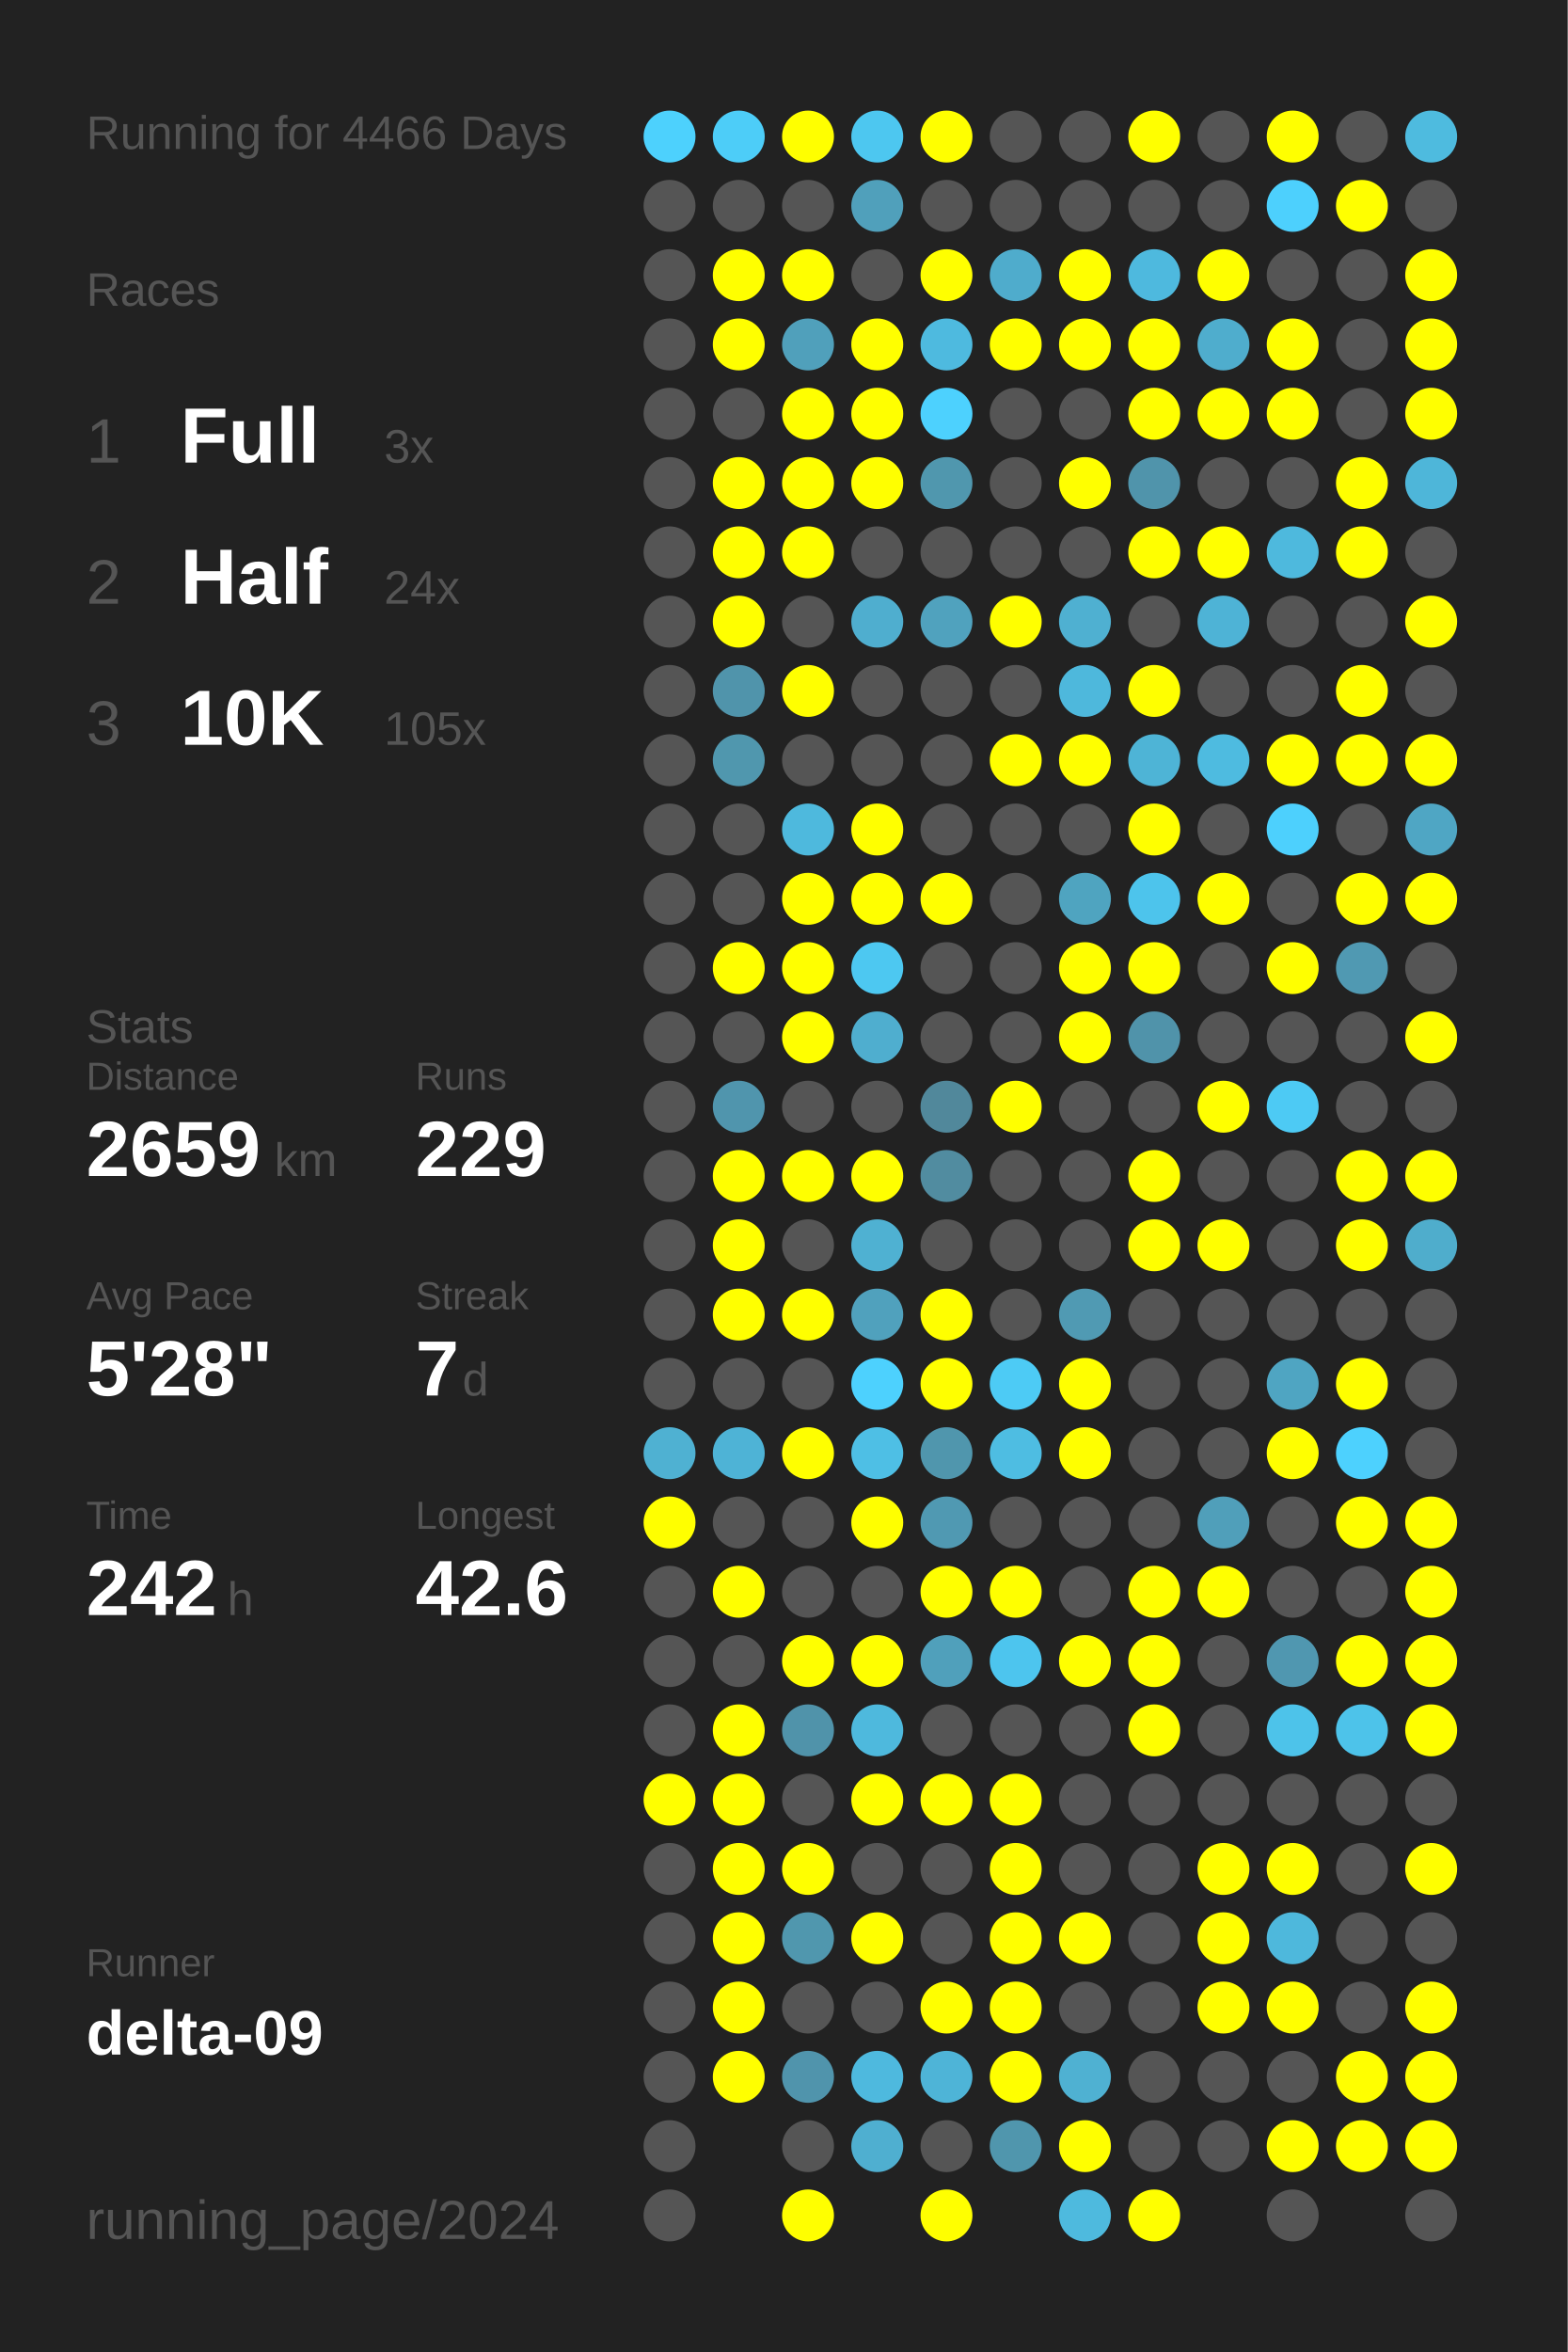
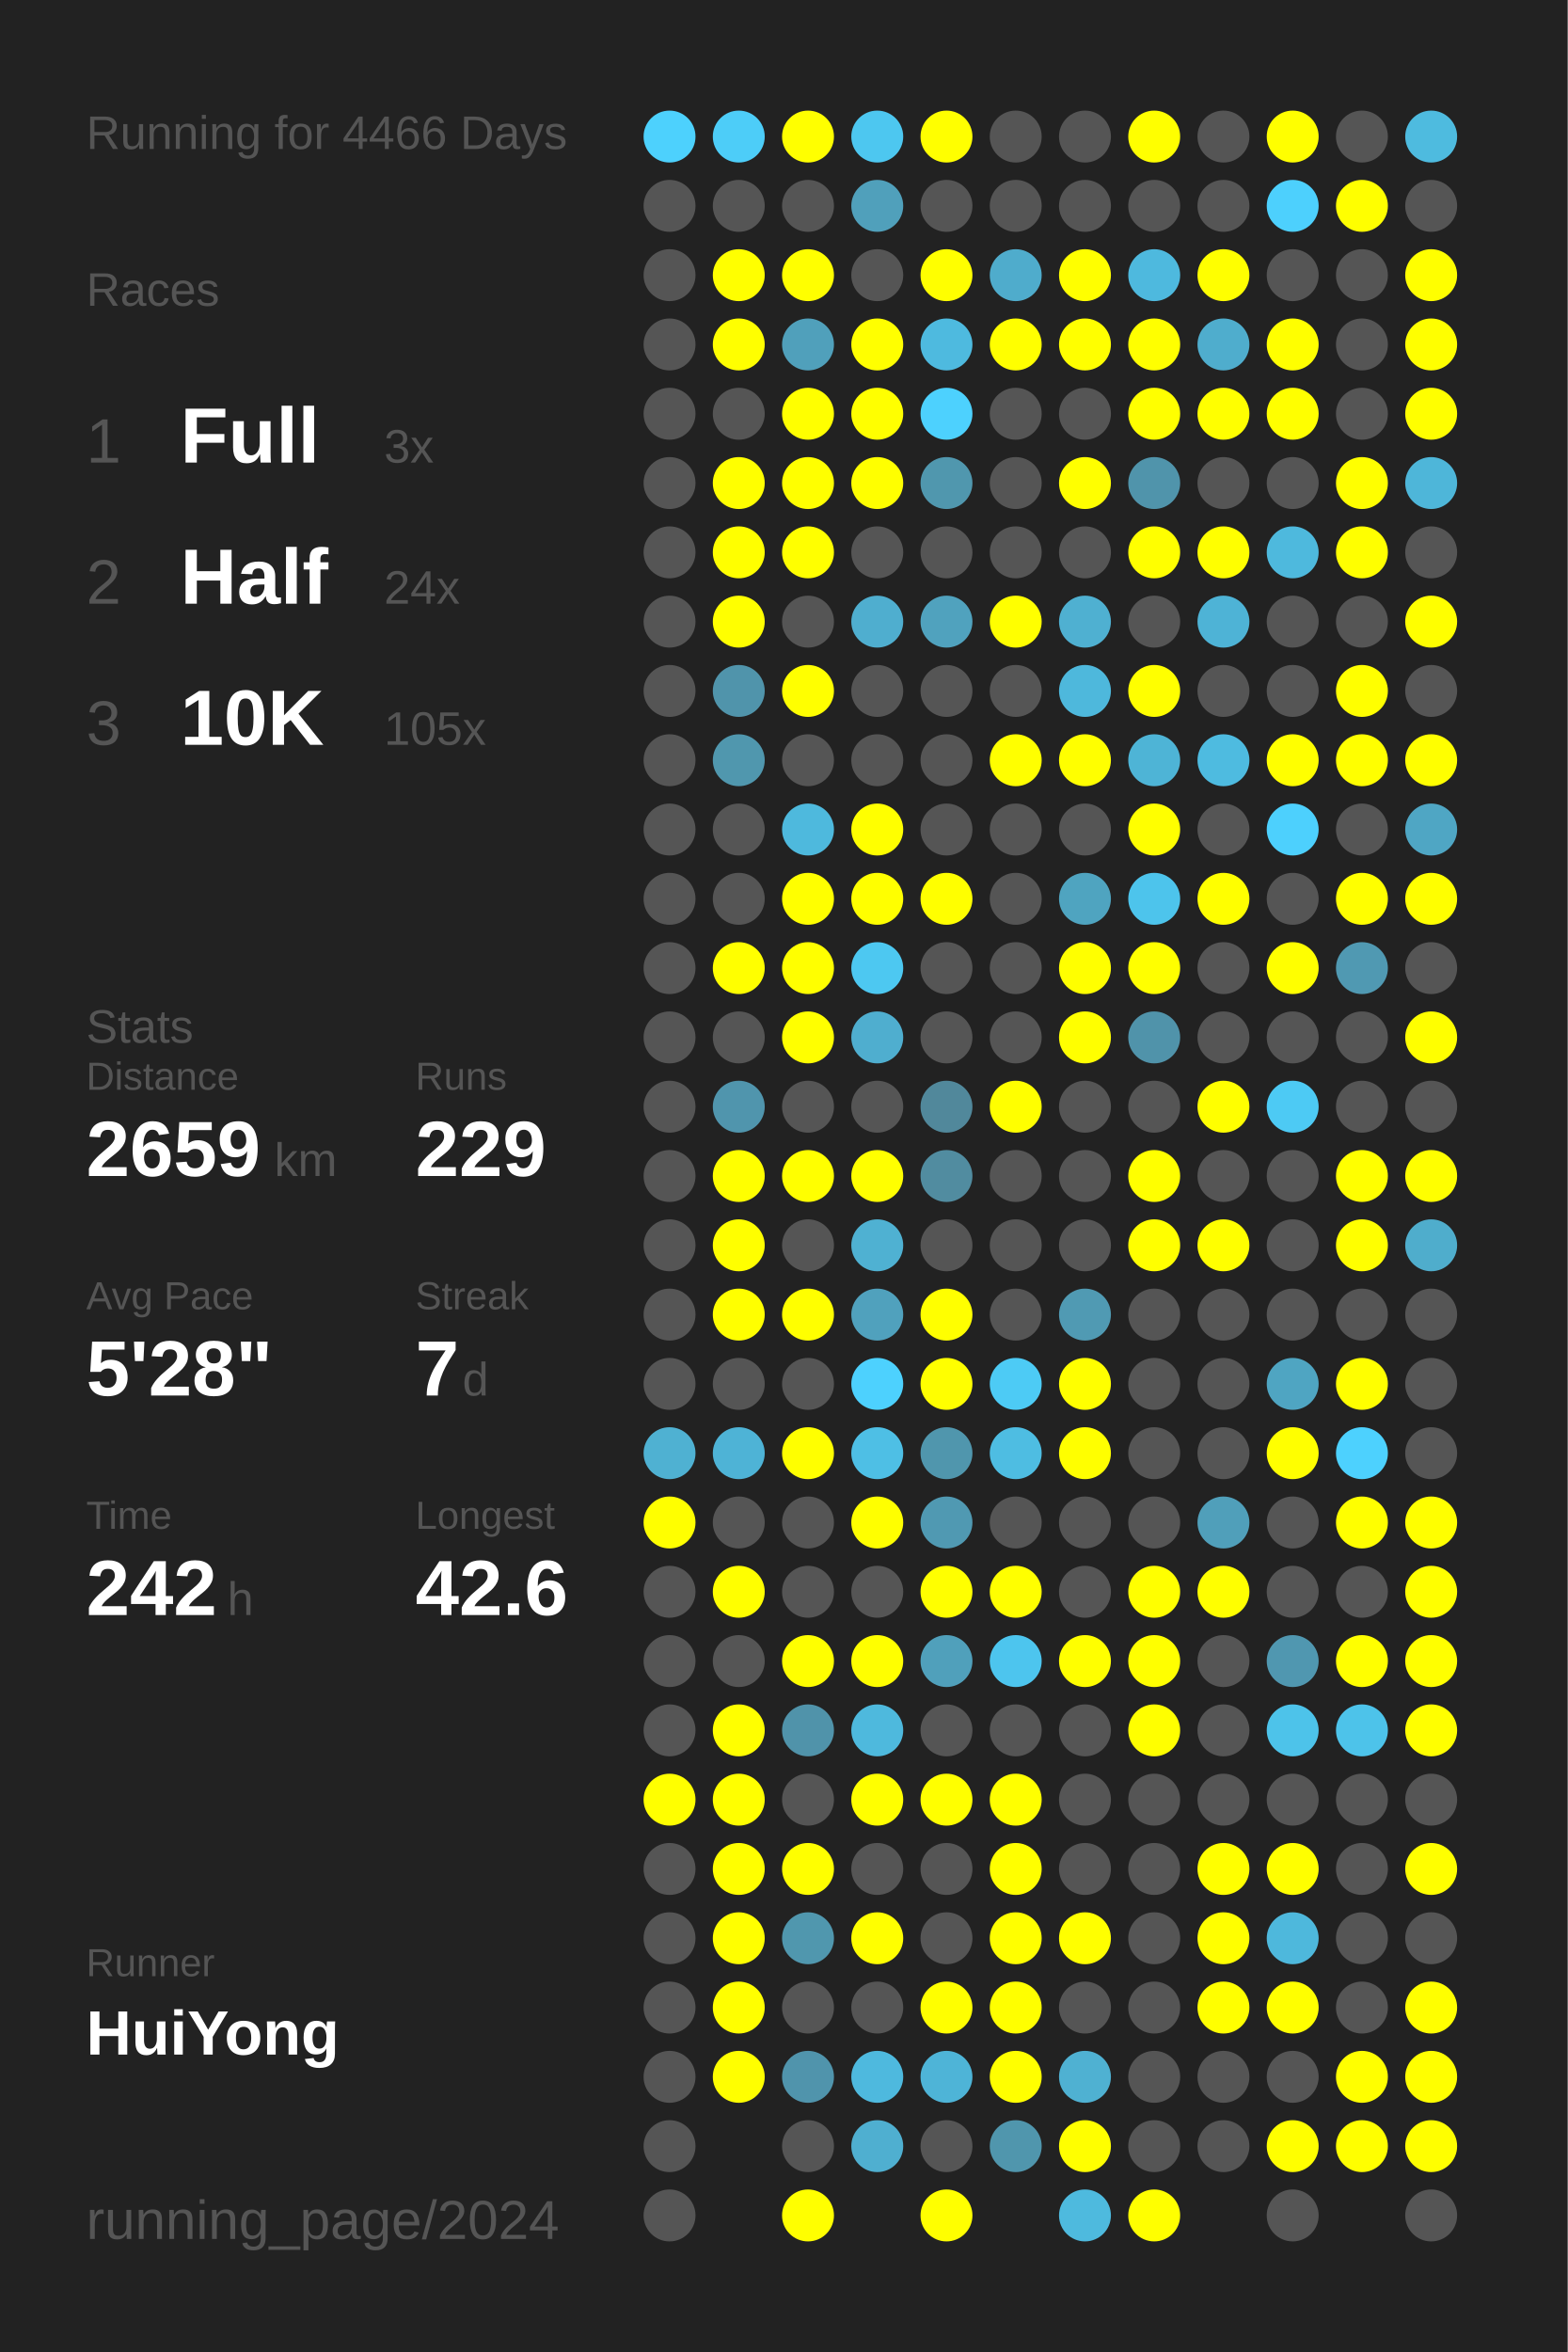
<svg xmlns="http://www.w3.org/2000/svg" baseProfile="full" height="300mm" version="1.1" viewBox="0,0,200,300" width="200mm">
  <defs />
  <rect fill="#222222" height="300" width="200" x="0" y="0" />
  <text fill="#555555" style="font-size:6px; font-family:Arial;" x="11" y="19">Running for 4466 Days</text>
  <text fill="#555555" style="font-size:6px; font-family:Arial;" x="11" y="39">Races</text>
  <text fill="#555555" style="font-size:8px; font-family:Arial;" x="11" y="59">1</text>
  <text fill="#FFFFFF" style="font-size:10px; font-family:Arial; font-weight:bold;" x="23" y="59">Full</text>
  <text fill="#555555" style="font-size:6px; font-family:Arial;" x="49" y="59">3x</text>
  <text fill="#555555" style="font-size:8px; font-family:Arial;" x="11" y="77">2</text>
  <text fill="#FFFFFF" style="font-size:10px; font-family:Arial; font-weight:bold;" x="23" y="77">Half</text>
  <text fill="#555555" style="font-size:6px; font-family:Arial;" x="49" y="77">24x</text>
  <text fill="#555555" style="font-size:8px; font-family:Arial;" x="11" y="95">3</text>
  <text fill="#FFFFFF" style="font-size:10px; font-family:Arial; font-weight:bold;" x="23" y="95">10K</text>
  <text fill="#555555" style="font-size:6px; font-family:Arial;" x="49" y="95">105x</text>
  <text fill="#555555" style="font-size:6px; font-family:Arial;" x="11" y="133">Stats</text>
  <text fill="#555555" style="font-size:5px; font-family:Arial;" x="11" y="139">Distance</text>
  <text fill="#FFFFFF" style="font-size:10px; font-family:Arial; font-weight:bold;" x="11" y="150">2659</text>
  <text fill="#555555" style="font-size:6px; font-family:Arial;" x="35" y="150">km</text>
  <text fill="#555555" style="font-size:5px; font-family:Arial;" x="53" y="139">Runs</text>
  <text fill="#FFFFFF" style="font-size:10px; font-family:Arial; font-weight:bold;" x="53" y="150">229</text>
  <text fill="#555555" style="font-size:5px; font-family:Arial;" x="11" y="167">Avg Pace</text>
  <text fill="#FFFFFF" style="font-size:10px; font-family:Arial; font-weight:bold;" x="11" y="178">5'28"</text>
  <text fill="#555555" style="font-size:5px; font-family:Arial;" x="53" y="167">Streak</text>
  <text fill="#FFFFFF" style="font-size:10px; font-family:Arial; font-weight:bold;" x="53" y="178">7</text>
  <text fill="#555555" style="font-size:6px; font-family:Arial;" x="59" y="178">d</text>
  <text fill="#555555" style="font-size:5px; font-family:Arial;" x="11" y="195">Time</text>
  <text fill="#FFFFFF" style="font-size:10px; font-family:Arial; font-weight:bold;" x="11" y="206">242</text>
  <text fill="#555555" style="font-size:6px; font-family:Arial;" x="29" y="206">h</text>
  <text fill="#555555" style="font-size:5px; font-family:Arial;" x="53" y="195">Longest</text>
  <text fill="#FFFFFF" style="font-size:10px; font-family:Arial; font-weight:bold;" x="53" y="206">42.6</text>
  <text fill="#555555" style="font-size:5px; font-family:Arial;" x="11" y="252.065">Runner</text>
-   <text fill="#FFFFFF" style="font-size:8px; font-family:Arial; font-weight:bold;" x="11" y="262.065">delta-09</text>
+   <text fill="#FFFFFF" style="font-size:8px; font-family:Arial; font-weight:bold;" x="11" y="262.065">HuiYong</text>
  <text fill="#555555" style="font-size:7px; font-family:Arial;" x="11" y="285.581">running_page/2024</text>
  <circle cx="85.417" cy="17.419" fill="#4dd1fd" r="3.312" />
  <circle cx="85.417" cy="26.258" fill="#555555" r="3.312" />
  <circle cx="85.417" cy="35.097" fill="#555555" r="3.312" />
  <circle cx="85.417" cy="43.935" fill="#555555" r="3.312" />
  <circle cx="85.417" cy="52.774" fill="#555555" r="3.312" />
  <circle cx="85.417" cy="61.613" fill="#555555" r="3.312" />
  <circle cx="85.417" cy="70.452" fill="#555555" r="3.312" />
  <circle cx="85.417" cy="79.29" fill="#555555" r="3.312" />
  <circle cx="85.417" cy="88.129" fill="#555555" r="3.312" />
  <circle cx="85.417" cy="96.968" fill="#555555" r="3.312" />
  <circle cx="85.417" cy="105.806" fill="#555555" r="3.312" />
  <circle cx="85.417" cy="114.645" fill="#555555" r="3.312" />
  <circle cx="85.417" cy="123.484" fill="#555555" r="3.312" />
  <circle cx="85.417" cy="132.323" fill="#555555" r="3.312" />
  <circle cx="85.417" cy="141.161" fill="#555555" r="3.312" />
  <circle cx="85.417" cy="150" fill="#555555" r="3.312" />
  <circle cx="85.417" cy="158.839" fill="#555555" r="3.312" />
  <circle cx="85.417" cy="167.677" fill="#555555" r="3.312" />
  <circle cx="85.417" cy="176.516" fill="#555555" r="3.312" />
  <circle cx="85.417" cy="185.355" fill="#4fb1d2" r="3.312" />
  <circle cx="85.417" cy="194.194" fill="#FFFF00" r="3.312" />
  <circle cx="85.417" cy="203.032" fill="#555555" r="3.312" />
  <circle cx="85.417" cy="211.871" fill="#555555" r="3.312" />
  <circle cx="85.417" cy="220.71" fill="#555555" r="3.312" />
  <circle cx="85.417" cy="229.548" fill="#FFFF00" r="3.312" />
  <circle cx="85.417" cy="238.387" fill="#555555" r="3.312" />
  <circle cx="85.417" cy="247.226" fill="#555555" r="3.312" />
  <circle cx="85.417" cy="256.065" fill="#555555" r="3.312" />
  <circle cx="85.417" cy="264.903" fill="#555555" r="3.312" />
  <circle cx="85.417" cy="273.742" fill="#555555" r="3.312" />
  <circle cx="85.417" cy="282.581" fill="#555555" r="3.312" />
  <circle cx="94.25" cy="17.419" fill="#4dcdf8" r="3.312" />
  <circle cx="94.25" cy="26.258" fill="#555555" r="3.312" />
  <circle cx="94.25" cy="35.097" fill="#FFFF00" r="3.312" />
  <circle cx="94.25" cy="43.935" fill="#FFFF00" r="3.312" />
  <circle cx="94.25" cy="52.774" fill="#555555" r="3.312" />
  <circle cx="94.25" cy="61.613" fill="#FFFF00" r="3.312" />
  <circle cx="94.25" cy="70.452" fill="#FFFF00" r="3.312" />
  <circle cx="94.25" cy="79.29" fill="#FFFF00" r="3.312" />
  <circle cx="94.25" cy="88.129" fill="#5094ab" r="3.312" />
  <circle cx="94.25" cy="96.968" fill="#5097ae" r="3.312" />
  <circle cx="94.25" cy="105.806" fill="#555555" r="3.312" />
  <circle cx="94.25" cy="114.645" fill="#555555" r="3.312" />
  <circle cx="94.25" cy="123.484" fill="#FFFF00" r="3.312" />
  <circle cx="94.25" cy="132.323" fill="#555555" r="3.312" />
  <circle cx="94.25" cy="141.161" fill="#5095ad" r="3.312" />
  <circle cx="94.25" cy="150" fill="#FFFF00" r="3.312" />
  <circle cx="94.25" cy="158.839" fill="#FFFF00" r="3.312" />
  <circle cx="94.25" cy="167.677" fill="#FFFF00" r="3.312" />
  <circle cx="94.25" cy="176.516" fill="#555555" r="3.312" />
  <circle cx="94.25" cy="185.355" fill="#4eb3d6" r="3.312" />
  <circle cx="94.25" cy="194.194" fill="#555555" r="3.312" />
  <circle cx="94.25" cy="203.032" fill="#FFFF00" r="3.312" />
  <circle cx="94.25" cy="211.871" fill="#555555" r="3.312" />
  <circle cx="94.25" cy="220.71" fill="#FFFF00" r="3.312" />
  <circle cx="94.25" cy="229.548" fill="#FFFF00" r="3.312" />
  <circle cx="94.25" cy="238.387" fill="#FFFF00" r="3.312" />
  <circle cx="94.25" cy="247.226" fill="#FFFF00" r="3.312" />
  <circle cx="94.25" cy="256.065" fill="#FFFF00" r="3.312" />
  <circle cx="94.25" cy="264.903" fill="#FFFF00" r="3.312" />
  <circle cx="103.083" cy="17.419" fill="#FFFF00" r="3.312" />
  <circle cx="103.083" cy="26.258" fill="#555555" r="3.312" />
  <circle cx="103.083" cy="35.097" fill="#FFFF00" r="3.312" />
  <circle cx="103.083" cy="43.935" fill="#50a0bb" r="3.312" />
  <circle cx="103.083" cy="52.774" fill="#FFFF00" r="3.312" />
  <circle cx="103.083" cy="61.613" fill="#FFFF00" r="3.312" />
  <circle cx="103.083" cy="70.452" fill="#FFFF00" r="3.312" />
  <circle cx="103.083" cy="79.29" fill="#555555" r="3.312" />
  <circle cx="103.083" cy="88.129" fill="#FFFF00" r="3.312" />
  <circle cx="103.083" cy="96.968" fill="#555555" r="3.312" />
  <circle cx="103.083" cy="105.806" fill="#4eb9dd" r="3.312" />
  <circle cx="103.083" cy="114.645" fill="#FFFF00" r="3.312" />
  <circle cx="103.083" cy="123.484" fill="#FFFF00" r="3.312" />
  <circle cx="103.083" cy="132.323" fill="#FFFF00" r="3.312" />
  <circle cx="103.083" cy="141.161" fill="#555555" r="3.312" />
  <circle cx="103.083" cy="150" fill="#FFFF00" r="3.312" />
  <circle cx="103.083" cy="158.839" fill="#555555" r="3.312" />
  <circle cx="103.083" cy="167.677" fill="#FFFF00" r="3.312" />
  <circle cx="103.083" cy="176.516" fill="#555555" r="3.312" />
  <circle cx="103.083" cy="185.355" fill="#FFFF00" r="3.312" />
  <circle cx="103.083" cy="194.194" fill="#555555" r="3.312" />
  <circle cx="103.083" cy="203.032" fill="#555555" r="3.312" />
  <circle cx="103.083" cy="211.871" fill="#FFFF00" r="3.312" />
  <circle cx="103.083" cy="220.71" fill="#5093aa" r="3.312" />
  <circle cx="103.083" cy="229.548" fill="#555555" r="3.312" />
  <circle cx="103.083" cy="238.387" fill="#FFFF00" r="3.312" />
  <circle cx="103.083" cy="247.226" fill="#5097ae" r="3.312" />
  <circle cx="103.083" cy="256.065" fill="#555555" r="3.312" />
  <circle cx="103.083" cy="264.903" fill="#5094ac" r="3.312" />
  <circle cx="103.083" cy="273.742" fill="#555555" r="3.312" />
  <circle cx="103.083" cy="282.581" fill="#FFFF00" r="3.312" />
  <circle cx="111.917" cy="17.419" fill="#4dc7f0" r="3.312" />
  <circle cx="111.917" cy="26.258" fill="#50a0bb" r="3.312" />
  <circle cx="111.917" cy="35.097" fill="#555555" r="3.312" />
  <circle cx="111.917" cy="43.935" fill="#FFFF00" r="3.312" />
  <circle cx="111.917" cy="52.774" fill="#FFFF00" r="3.312" />
  <circle cx="111.917" cy="61.613" fill="#FFFF00" r="3.312" />
  <circle cx="111.917" cy="70.452" fill="#555555" r="3.312" />
  <circle cx="111.917" cy="79.29" fill="#4faecf" r="3.312" />
  <circle cx="111.917" cy="88.129" fill="#555555" r="3.312" />
  <circle cx="111.917" cy="96.968" fill="#555555" r="3.312" />
  <circle cx="111.917" cy="105.806" fill="#FFFF00" r="3.312" />
  <circle cx="111.917" cy="114.645" fill="#FFFF00" r="3.312" />
  <circle cx="111.917" cy="123.484" fill="#4dc8f1" r="3.312" />
  <circle cx="111.917" cy="132.323" fill="#4faecf" r="3.312" />
  <circle cx="111.917" cy="141.161" fill="#555555" r="3.312" />
  <circle cx="111.917" cy="150" fill="#FFFF00" r="3.312" />
  <circle cx="111.917" cy="158.839" fill="#4fb1d2" r="3.312" />
  <circle cx="111.917" cy="167.677" fill="#50a1bd" r="3.312" />
  <circle cx="111.917" cy="176.516" fill="#4dd1fe" r="3.312" />
  <circle cx="111.917" cy="185.355" fill="#4ebfe5" r="3.312" />
  <circle cx="111.917" cy="194.194" fill="#FFFF00" r="3.312" />
  <circle cx="111.917" cy="203.032" fill="#555555" r="3.312" />
  <circle cx="111.917" cy="211.871" fill="#FFFF00" r="3.312" />
  <circle cx="111.917" cy="220.71" fill="#4eb9dd" r="3.312" />
  <circle cx="111.917" cy="229.548" fill="#FFFF00" r="3.312" />
  <circle cx="111.917" cy="238.387" fill="#555555" r="3.312" />
  <circle cx="111.917" cy="247.226" fill="#FFFF00" r="3.312" />
  <circle cx="111.917" cy="256.065" fill="#555555" r="3.312" />
  <circle cx="111.917" cy="264.903" fill="#4eb9de" r="3.312" />
  <circle cx="111.917" cy="273.742" fill="#4fafd0" r="3.312" />
  <circle cx="120.75" cy="17.419" fill="#FFFF00" r="3.312" />
  <circle cx="120.75" cy="26.258" fill="#555555" r="3.312" />
  <circle cx="120.75" cy="35.097" fill="#FFFF00" r="3.312" />
  <circle cx="120.75" cy="43.935" fill="#4ebadf" r="3.312" />
  <circle cx="120.75" cy="52.774" fill="#4dd1fe" r="3.312" />
  <circle cx="120.75" cy="61.613" fill="#5097ae" r="3.312" />
  <circle cx="120.75" cy="70.452" fill="#555555" r="3.312" />
  <circle cx="120.75" cy="79.29" fill="#50a2be" r="3.312" />
  <circle cx="120.75" cy="88.129" fill="#555555" r="3.312" />
  <circle cx="120.75" cy="96.968" fill="#555555" r="3.312" />
  <circle cx="120.75" cy="105.806" fill="#555555" r="3.312" />
  <circle cx="120.75" cy="114.645" fill="#FFFF00" r="3.312" />
  <circle cx="120.75" cy="123.484" fill="#555555" r="3.312" />
  <circle cx="120.75" cy="132.323" fill="#555555" r="3.312" />
  <circle cx="120.75" cy="141.161" fill="#51889b" r="3.312" />
  <circle cx="120.75" cy="150" fill="#518ca0" r="3.312" />
  <circle cx="120.75" cy="158.839" fill="#555555" r="3.312" />
  <circle cx="120.75" cy="167.677" fill="#FFFF00" r="3.312" />
  <circle cx="120.75" cy="176.516" fill="#FFFF00" r="3.312" />
  <circle cx="120.75" cy="185.355" fill="#5096ad" r="3.312" />
  <circle cx="120.75" cy="194.194" fill="#5099b2" r="3.312" />
  <circle cx="120.75" cy="203.032" fill="#FFFF00" r="3.312" />
  <circle cx="120.75" cy="211.871" fill="#50a0bb" r="3.312" />
  <circle cx="120.75" cy="220.71" fill="#555555" r="3.312" />
  <circle cx="120.75" cy="229.548" fill="#FFFF00" r="3.312" />
  <circle cx="120.75" cy="238.387" fill="#555555" r="3.312" />
  <circle cx="120.75" cy="247.226" fill="#555555" r="3.312" />
  <circle cx="120.75" cy="256.065" fill="#FFFF00" r="3.312" />
  <circle cx="120.75" cy="264.903" fill="#4eb4d7" r="3.312" />
  <circle cx="120.75" cy="273.742" fill="#555555" r="3.312" />
  <circle cx="120.75" cy="282.581" fill="#FFFF00" r="3.312" />
  <circle cx="129.583" cy="17.419" fill="#555555" r="3.312" />
  <circle cx="129.583" cy="26.258" fill="#555555" r="3.312" />
  <circle cx="129.583" cy="35.097" fill="#4faccc" r="3.312" />
  <circle cx="129.583" cy="43.935" fill="#FFFF00" r="3.312" />
  <circle cx="129.583" cy="52.774" fill="#555555" r="3.312" />
  <circle cx="129.583" cy="61.613" fill="#555555" r="3.312" />
  <circle cx="129.583" cy="70.452" fill="#555555" r="3.312" />
  <circle cx="129.583" cy="79.29" fill="#FFFF00" r="3.312" />
  <circle cx="129.583" cy="88.129" fill="#555555" r="3.312" />
  <circle cx="129.583" cy="96.968" fill="#FFFF00" r="3.312" />
  <circle cx="129.583" cy="105.806" fill="#555555" r="3.312" />
  <circle cx="129.583" cy="114.645" fill="#555555" r="3.312" />
  <circle cx="129.583" cy="123.484" fill="#555555" r="3.312" />
  <circle cx="129.583" cy="132.323" fill="#555555" r="3.312" />
  <circle cx="129.583" cy="141.161" fill="#FFFF00" r="3.312" />
  <circle cx="129.583" cy="150" fill="#555555" r="3.312" />
  <circle cx="129.583" cy="158.839" fill="#555555" r="3.312" />
  <circle cx="129.583" cy="167.677" fill="#555555" r="3.312" />
  <circle cx="129.583" cy="176.516" fill="#4dcbf5" r="3.312" />
  <circle cx="129.583" cy="185.355" fill="#4ebde2" r="3.312" />
  <circle cx="129.583" cy="194.194" fill="#555555" r="3.312" />
  <circle cx="129.583" cy="203.032" fill="#FFFF00" r="3.312" />
  <circle cx="129.583" cy="211.871" fill="#4dc5ee" r="3.312" />
  <circle cx="129.583" cy="220.71" fill="#555555" r="3.312" />
  <circle cx="129.583" cy="229.548" fill="#FFFF00" r="3.312" />
  <circle cx="129.583" cy="238.387" fill="#FFFF00" r="3.312" />
  <circle cx="129.583" cy="247.226" fill="#FFFF00" r="3.312" />
  <circle cx="129.583" cy="256.065" fill="#FFFF00" r="3.312" />
  <circle cx="129.583" cy="264.903" fill="#FFFF00" r="3.312" />
  <circle cx="129.583" cy="273.742" fill="#5096ad" r="3.312" />
  <circle cx="138.417" cy="17.419" fill="#555555" r="3.312" />
  <circle cx="138.417" cy="26.258" fill="#555555" r="3.312" />
  <circle cx="138.417" cy="35.097" fill="#FFFF00" r="3.312" />
  <circle cx="138.417" cy="43.935" fill="#FFFF00" r="3.312" />
  <circle cx="138.417" cy="52.774" fill="#555555" r="3.312" />
  <circle cx="138.417" cy="61.613" fill="#FFFF00" r="3.312" />
  <circle cx="138.417" cy="70.452" fill="#555555" r="3.312" />
  <circle cx="138.417" cy="79.29" fill="#4fb0d1" r="3.312" />
  <circle cx="138.417" cy="88.129" fill="#4eb8dc" r="3.312" />
  <circle cx="138.417" cy="96.968" fill="#FFFF00" r="3.312" />
  <circle cx="138.417" cy="105.806" fill="#555555" r="3.312" />
  <circle cx="138.417" cy="114.645" fill="#4fa4c0" r="3.312" />
  <circle cx="138.417" cy="123.484" fill="#FFFF00" r="3.312" />
  <circle cx="138.417" cy="132.323" fill="#FFFF00" r="3.312" />
  <circle cx="138.417" cy="141.161" fill="#555555" r="3.312" />
  <circle cx="138.417" cy="150" fill="#555555" r="3.312" />
  <circle cx="138.417" cy="158.839" fill="#555555" r="3.312" />
  <circle cx="138.417" cy="167.677" fill="#509ab3" r="3.312" />
  <circle cx="138.417" cy="176.516" fill="#FFFF00" r="3.312" />
  <circle cx="138.417" cy="185.355" fill="#FFFF00" r="3.312" />
  <circle cx="138.417" cy="194.194" fill="#555555" r="3.312" />
  <circle cx="138.417" cy="203.032" fill="#555555" r="3.312" />
  <circle cx="138.417" cy="211.871" fill="#FFFF00" r="3.312" />
  <circle cx="138.417" cy="220.71" fill="#555555" r="3.312" />
  <circle cx="138.417" cy="229.548" fill="#555555" r="3.312" />
  <circle cx="138.417" cy="238.387" fill="#555555" r="3.312" />
  <circle cx="138.417" cy="247.226" fill="#FFFF00" r="3.312" />
  <circle cx="138.417" cy="256.065" fill="#555555" r="3.312" />
  <circle cx="138.417" cy="264.903" fill="#4fb1d2" r="3.312" />
  <circle cx="138.417" cy="273.742" fill="#FFFF00" r="3.312" />
  <circle cx="138.417" cy="282.581" fill="#4ebade" r="3.312" />
  <circle cx="147.25" cy="17.419" fill="#FFFF00" r="3.312" />
  <circle cx="147.25" cy="26.258" fill="#555555" r="3.312" />
  <circle cx="147.25" cy="35.097" fill="#4eb9de" r="3.312" />
  <circle cx="147.25" cy="43.935" fill="#FFFF00" r="3.312" />
  <circle cx="147.25" cy="52.774" fill="#FFFF00" r="3.312" />
  <circle cx="147.25" cy="61.613" fill="#5094ab" r="3.312" />
  <circle cx="147.25" cy="70.452" fill="#FFFF00" r="3.312" />
  <circle cx="147.25" cy="79.29" fill="#555555" r="3.312" />
  <circle cx="147.25" cy="88.129" fill="#FFFF00" r="3.312" />
  <circle cx="147.25" cy="96.968" fill="#4eb4d6" r="3.312" />
  <circle cx="147.25" cy="105.806" fill="#FFFF00" r="3.312" />
  <circle cx="147.25" cy="114.645" fill="#4dc4ec" r="3.312" />
  <circle cx="147.25" cy="123.484" fill="#FFFF00" r="3.312" />
  <circle cx="147.25" cy="132.323" fill="#5093aa" r="3.312" />
  <circle cx="147.25" cy="141.161" fill="#555555" r="3.312" />
  <circle cx="147.25" cy="150" fill="#FFFF00" r="3.312" />
  <circle cx="147.25" cy="158.839" fill="#FFFF00" r="3.312" />
  <circle cx="147.25" cy="167.677" fill="#555555" r="3.312" />
  <circle cx="147.25" cy="176.516" fill="#555555" r="3.312" />
  <circle cx="147.25" cy="185.355" fill="#555555" r="3.312" />
  <circle cx="147.25" cy="194.194" fill="#555555" r="3.312" />
  <circle cx="147.25" cy="203.032" fill="#FFFF00" r="3.312" />
  <circle cx="147.25" cy="211.871" fill="#FFFF00" r="3.312" />
  <circle cx="147.25" cy="220.71" fill="#FFFF00" r="3.312" />
  <circle cx="147.25" cy="229.548" fill="#555555" r="3.312" />
  <circle cx="147.25" cy="238.387" fill="#555555" r="3.312" />
  <circle cx="147.25" cy="247.226" fill="#555555" r="3.312" />
  <circle cx="147.25" cy="256.065" fill="#555555" r="3.312" />
  <circle cx="147.25" cy="264.903" fill="#555555" r="3.312" />
  <circle cx="147.25" cy="273.742" fill="#555555" r="3.312" />
  <circle cx="147.25" cy="282.581" fill="#FFFF00" r="3.312" />
  <circle cx="156.083" cy="17.419" fill="#555555" r="3.312" />
  <circle cx="156.083" cy="26.258" fill="#555555" r="3.312" />
  <circle cx="156.083" cy="35.097" fill="#FFFF00" r="3.312" />
  <circle cx="156.083" cy="43.935" fill="#4fadcd" r="3.312" />
  <circle cx="156.083" cy="52.774" fill="#FFFF00" r="3.312" />
  <circle cx="156.083" cy="61.613" fill="#555555" r="3.312" />
  <circle cx="156.083" cy="70.452" fill="#FFFF00" r="3.312" />
  <circle cx="156.083" cy="79.29" fill="#4eb3d6" r="3.312" />
  <circle cx="156.083" cy="88.129" fill="#555555" r="3.312" />
  <circle cx="156.083" cy="96.968" fill="#4ebbe0" r="3.312" />
  <circle cx="156.083" cy="105.806" fill="#555555" r="3.312" />
  <circle cx="156.083" cy="114.645" fill="#FFFF00" r="3.312" />
  <circle cx="156.083" cy="123.484" fill="#555555" r="3.312" />
  <circle cx="156.083" cy="132.323" fill="#555555" r="3.312" />
  <circle cx="156.083" cy="141.161" fill="#FFFF00" r="3.312" />
  <circle cx="156.083" cy="150" fill="#555555" r="3.312" />
  <circle cx="156.083" cy="158.839" fill="#FFFF00" r="3.312" />
  <circle cx="156.083" cy="167.677" fill="#555555" r="3.312" />
  <circle cx="156.083" cy="176.516" fill="#555555" r="3.312" />
  <circle cx="156.083" cy="185.355" fill="#555555" r="3.312" />
  <circle cx="156.083" cy="194.194" fill="#509fba" r="3.312" />
  <circle cx="156.083" cy="203.032" fill="#FFFF00" r="3.312" />
  <circle cx="156.083" cy="211.871" fill="#555555" r="3.312" />
  <circle cx="156.083" cy="220.71" fill="#555555" r="3.312" />
  <circle cx="156.083" cy="229.548" fill="#555555" r="3.312" />
  <circle cx="156.083" cy="238.387" fill="#FFFF00" r="3.312" />
  <circle cx="156.083" cy="247.226" fill="#FFFF00" r="3.312" />
  <circle cx="156.083" cy="256.065" fill="#FFFF00" r="3.312" />
  <circle cx="156.083" cy="264.903" fill="#555555" r="3.312" />
  <circle cx="156.083" cy="273.742" fill="#555555" r="3.312" />
  <circle cx="164.917" cy="17.419" fill="#FFFF00" r="3.312" />
  <circle cx="164.917" cy="26.258" fill="#4dd0fd" r="3.312" />
  <circle cx="164.917" cy="35.097" fill="#555555" r="3.312" />
  <circle cx="164.917" cy="43.935" fill="#FFFF00" r="3.312" />
  <circle cx="164.917" cy="52.774" fill="#FFFF00" r="3.312" />
  <circle cx="164.917" cy="61.613" fill="#555555" r="3.312" />
  <circle cx="164.917" cy="70.452" fill="#4eb9dd" r="3.312" />
  <circle cx="164.917" cy="79.29" fill="#555555" r="3.312" />
  <circle cx="164.917" cy="88.129" fill="#555555" r="3.312" />
  <circle cx="164.917" cy="96.968" fill="#FFFF00" r="3.312" />
  <circle cx="164.917" cy="105.806" fill="#4dd0fd" r="3.312" />
  <circle cx="164.917" cy="114.645" fill="#555555" r="3.312" />
  <circle cx="164.917" cy="123.484" fill="#FFFF00" r="3.312" />
  <circle cx="164.917" cy="132.323" fill="#555555" r="3.312" />
  <circle cx="164.917" cy="141.161" fill="#4dcaf4" r="3.312" />
  <circle cx="164.917" cy="150" fill="#555555" r="3.312" />
  <circle cx="164.917" cy="158.839" fill="#555555" r="3.312" />
  <circle cx="164.917" cy="167.677" fill="#555555" r="3.312" />
  <circle cx="164.917" cy="176.516" fill="#4fa5c2" r="3.312" />
  <circle cx="164.917" cy="185.355" fill="#FFFF00" r="3.312" />
  <circle cx="164.917" cy="194.194" fill="#555555" r="3.312" />
  <circle cx="164.917" cy="203.032" fill="#555555" r="3.312" />
  <circle cx="164.917" cy="211.871" fill="#5097b0" r="3.312" />
  <circle cx="164.917" cy="220.71" fill="#4dc3ea" r="3.312" />
  <circle cx="164.917" cy="229.548" fill="#555555" r="3.312" />
  <circle cx="164.917" cy="238.387" fill="#FFFF00" r="3.312" />
  <circle cx="164.917" cy="247.226" fill="#4eb8dc" r="3.312" />
  <circle cx="164.917" cy="256.065" fill="#FFFF00" r="3.312" />
  <circle cx="164.917" cy="264.903" fill="#555555" r="3.312" />
  <circle cx="164.917" cy="273.742" fill="#FFFF00" r="3.312" />
  <circle cx="164.917" cy="282.581" fill="#555555" r="3.312" />
  <circle cx="173.75" cy="17.419" fill="#555555" r="3.312" />
  <circle cx="173.75" cy="26.258" fill="#FFFF00" r="3.312" />
  <circle cx="173.75" cy="35.097" fill="#555555" r="3.312" />
  <circle cx="173.75" cy="43.935" fill="#555555" r="3.312" />
  <circle cx="173.75" cy="52.774" fill="#555555" r="3.312" />
  <circle cx="173.75" cy="61.613" fill="#FFFF00" r="3.312" />
  <circle cx="173.75" cy="70.452" fill="#FFFF00" r="3.312" />
  <circle cx="173.75" cy="79.29" fill="#555555" r="3.312" />
  <circle cx="173.75" cy="88.129" fill="#FFFF00" r="3.312" />
  <circle cx="173.75" cy="96.968" fill="#FFFF00" r="3.312" />
  <circle cx="173.75" cy="105.806" fill="#555555" r="3.312" />
  <circle cx="173.75" cy="114.645" fill="#FFFF00" r="3.312" />
  <circle cx="173.75" cy="123.484" fill="#5099b2" r="3.312" />
  <circle cx="173.75" cy="132.323" fill="#555555" r="3.312" />
  <circle cx="173.75" cy="141.161" fill="#555555" r="3.312" />
  <circle cx="173.75" cy="150" fill="#FFFF00" r="3.312" />
  <circle cx="173.75" cy="158.839" fill="#FFFF00" r="3.312" />
  <circle cx="173.75" cy="167.677" fill="#555555" r="3.312" />
  <circle cx="173.75" cy="176.516" fill="#FFFF00" r="3.312" />
  <circle cx="173.75" cy="185.355" fill="#4dd1fe" r="3.312" />
  <circle cx="173.75" cy="194.194" fill="#FFFF00" r="3.312" />
  <circle cx="173.75" cy="203.032" fill="#555555" r="3.312" />
  <circle cx="173.75" cy="211.871" fill="#FFFF00" r="3.312" />
  <circle cx="173.75" cy="220.71" fill="#4dc3ea" r="3.312" />
  <circle cx="173.75" cy="229.548" fill="#555555" r="3.312" />
  <circle cx="173.75" cy="238.387" fill="#555555" r="3.312" />
  <circle cx="173.75" cy="247.226" fill="#555555" r="3.312" />
  <circle cx="173.75" cy="256.065" fill="#555555" r="3.312" />
  <circle cx="173.75" cy="264.903" fill="#FFFF00" r="3.312" />
  <circle cx="173.75" cy="273.742" fill="#FFFF00" r="3.312" />
  <circle cx="182.583" cy="17.419" fill="#4ebbdf" r="3.312" />
  <circle cx="182.583" cy="26.258" fill="#555555" r="3.312" />
  <circle cx="182.583" cy="35.097" fill="#FFFF00" r="3.312" />
  <circle cx="182.583" cy="43.935" fill="#FFFF00" r="3.312" />
  <circle cx="182.583" cy="52.774" fill="#FFFF00" r="3.312" />
  <circle cx="182.583" cy="61.613" fill="#4eb6d9" r="3.312" />
  <circle cx="182.583" cy="70.452" fill="#555555" r="3.312" />
  <circle cx="182.583" cy="79.29" fill="#FFFF00" r="3.312" />
  <circle cx="182.583" cy="88.129" fill="#555555" r="3.312" />
  <circle cx="182.583" cy="96.968" fill="#FFFF00" r="3.312" />
  <circle cx="182.583" cy="105.806" fill="#4fa6c4" r="3.312" />
  <circle cx="182.583" cy="114.645" fill="#FFFF00" r="3.312" />
  <circle cx="182.583" cy="123.484" fill="#555555" r="3.312" />
  <circle cx="182.583" cy="132.323" fill="#FFFF00" r="3.312" />
  <circle cx="182.583" cy="141.161" fill="#555555" r="3.312" />
  <circle cx="182.583" cy="150" fill="#FFFF00" r="3.312" />
  <circle cx="182.583" cy="158.839" fill="#4fadcc" r="3.312" />
  <circle cx="182.583" cy="167.677" fill="#555555" r="3.312" />
  <circle cx="182.583" cy="176.516" fill="#555555" r="3.312" />
  <circle cx="182.583" cy="185.355" fill="#555555" r="3.312" />
  <circle cx="182.583" cy="194.194" fill="#FFFF00" r="3.312" />
  <circle cx="182.583" cy="203.032" fill="#FFFF00" r="3.312" />
  <circle cx="182.583" cy="211.871" fill="#FFFF00" r="3.312" />
  <circle cx="182.583" cy="220.71" fill="#FFFF00" r="3.312" />
  <circle cx="182.583" cy="229.548" fill="#555555" r="3.312" />
  <circle cx="182.583" cy="238.387" fill="#FFFF00" r="3.312" />
  <circle cx="182.583" cy="247.226" fill="#555555" r="3.312" />
  <circle cx="182.583" cy="256.065" fill="#FFFF00" r="3.312" />
  <circle cx="182.583" cy="264.903" fill="#FFFF00" r="3.312" />
  <circle cx="182.583" cy="273.742" fill="#FFFF00" r="3.312" />
  <circle cx="182.583" cy="282.581" fill="#555555" r="3.312" />
</svg>
